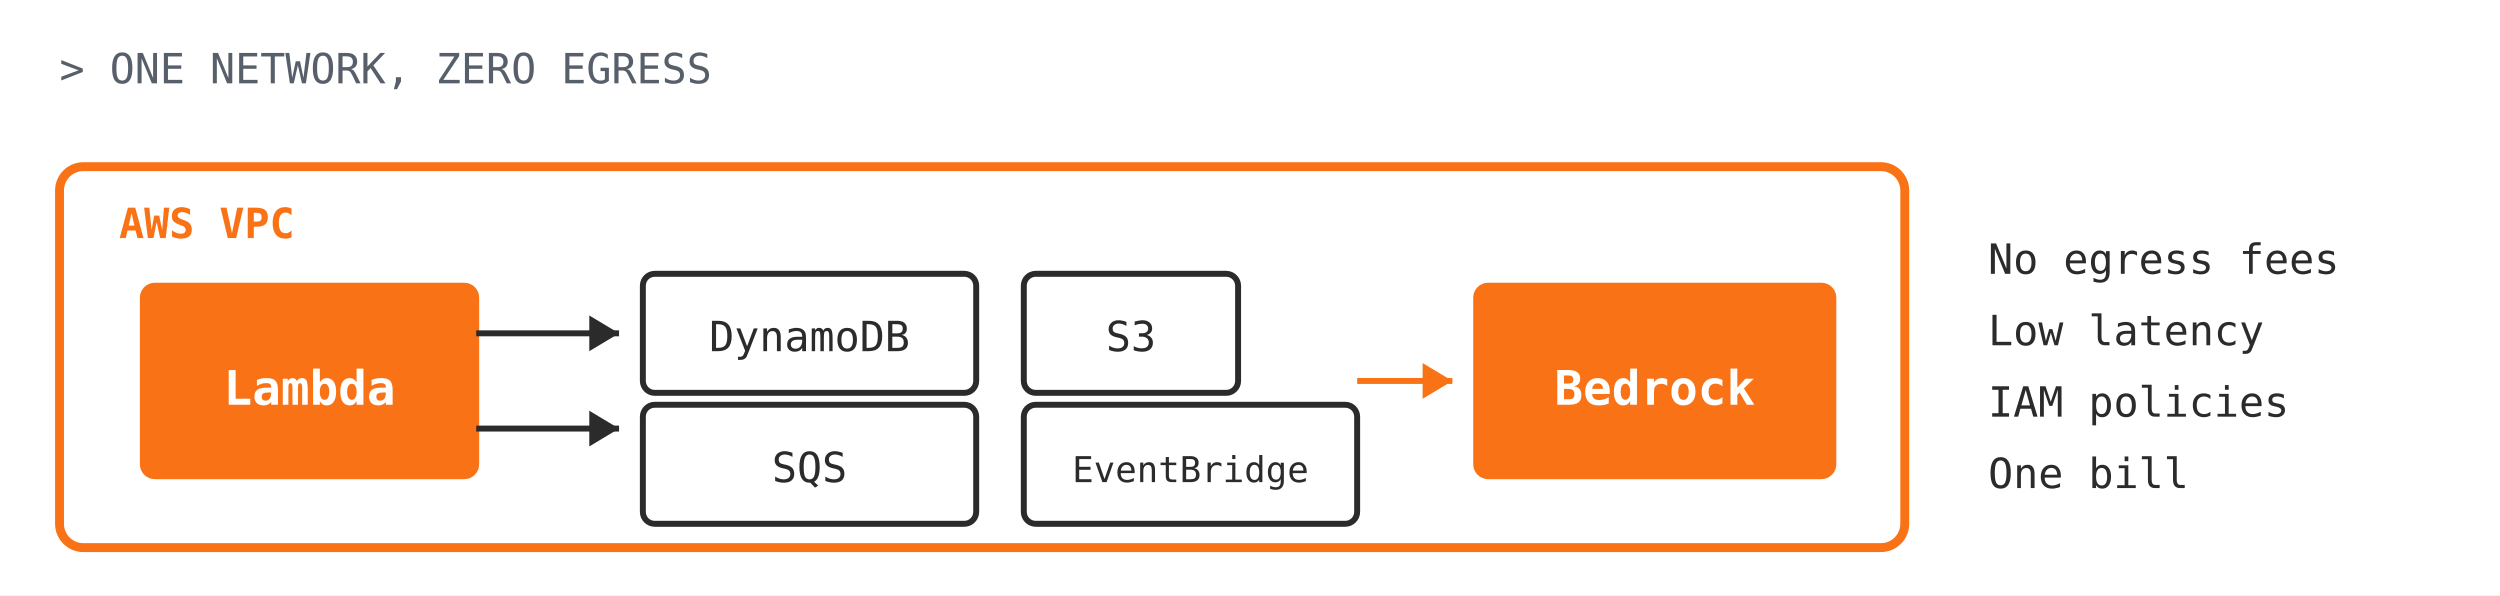
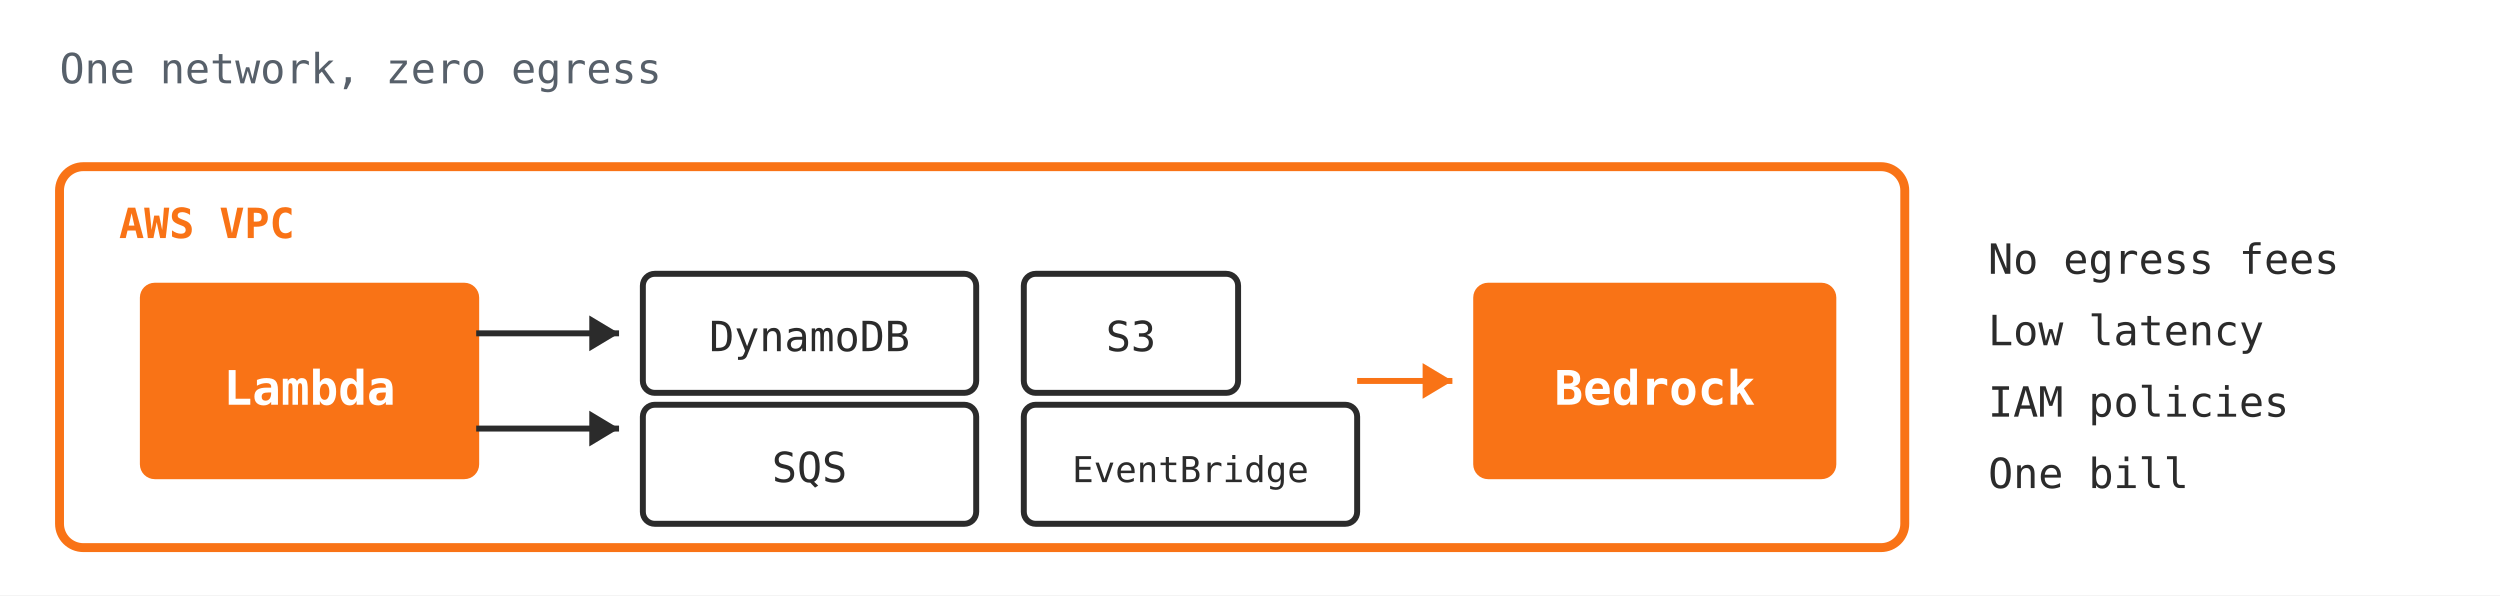
<svg xmlns="http://www.w3.org/2000/svg" viewBox="0 0 420 100" font-family="ui-monospace, SFMono-Regular, 'SF Mono', Menlo, monospace">
  <rect width="420" height="100" fill="#fff" />
-   <text x="10" y="14" font-size="7" fill="#57606a">&gt; ONE NETWORK, ZERO EGRESS</text>
+   <text x="10" y="14" font-size="7" fill="#57606a">One network, zero egress</text>
  <rect x="10" y="28" width="310" height="64" rx="4" fill="none" stroke="#f97316" stroke-width="1.5" />
  <text x="20" y="40" font-size="7" fill="#f97316" font-weight="600">AWS VPC</text>
  <rect x="24" y="48" width="56" height="32" rx="2" fill="#f97316" stroke="#f97316" stroke-width="1" />
  <text x="52" y="68" text-anchor="middle" font-size="8" fill="#fff" font-weight="600">Lambda</text>
  <line x1="80" y1="56" x2="104" y2="56" stroke="#2b2b2b" stroke-width="1" />
  <polygon points="104,56 99,53 99,59" fill="#2b2b2b" />
  <line x1="80" y1="72" x2="104" y2="72" stroke="#2b2b2b" stroke-width="1" />
  <polygon points="104,72 99,69 99,75" fill="#2b2b2b" />
  <rect x="108" y="46" width="56" height="20" rx="2" fill="none" stroke="#2b2b2b" stroke-width="1" />
  <text x="136" y="59" text-anchor="middle" font-size="7" fill="#2b2b2b">DynamoDB</text>
  <rect x="108" y="68" width="56" height="20" rx="2" fill="none" stroke="#2b2b2b" stroke-width="1" />
  <text x="136" y="81" text-anchor="middle" font-size="7" fill="#2b2b2b">SQS</text>
  <rect x="172" y="46" width="36" height="20" rx="2" fill="none" stroke="#2b2b2b" stroke-width="1" />
  <text x="190" y="59" text-anchor="middle" font-size="7" fill="#2b2b2b">S3</text>
  <rect x="172" y="68" width="56" height="20" rx="2" fill="none" stroke="#2b2b2b" stroke-width="1" />
  <text x="200" y="81" text-anchor="middle" font-size="6" fill="#2b2b2b">EventBridge</text>
  <line x1="228" y1="64" x2="244" y2="64" stroke="#f97316" stroke-width="1" />
  <polygon points="244,64 239,61 239,67" fill="#f97316" />
  <rect x="248" y="48" width="60" height="32" rx="2" fill="#f97316" stroke="#f97316" stroke-width="1" />
  <text x="278" y="68" text-anchor="middle" font-size="8" fill="#fff" font-weight="600">Bedrock</text>
  <text x="334" y="46" font-size="7" fill="#2b2b2b">No egress fees</text>
  <text x="334" y="58" font-size="7" fill="#2b2b2b">Low latency</text>
  <text x="334" y="70" font-size="7" fill="#2b2b2b">IAM policies</text>
  <text x="334" y="82" font-size="7" fill="#2b2b2b">One bill</text>
</svg>
